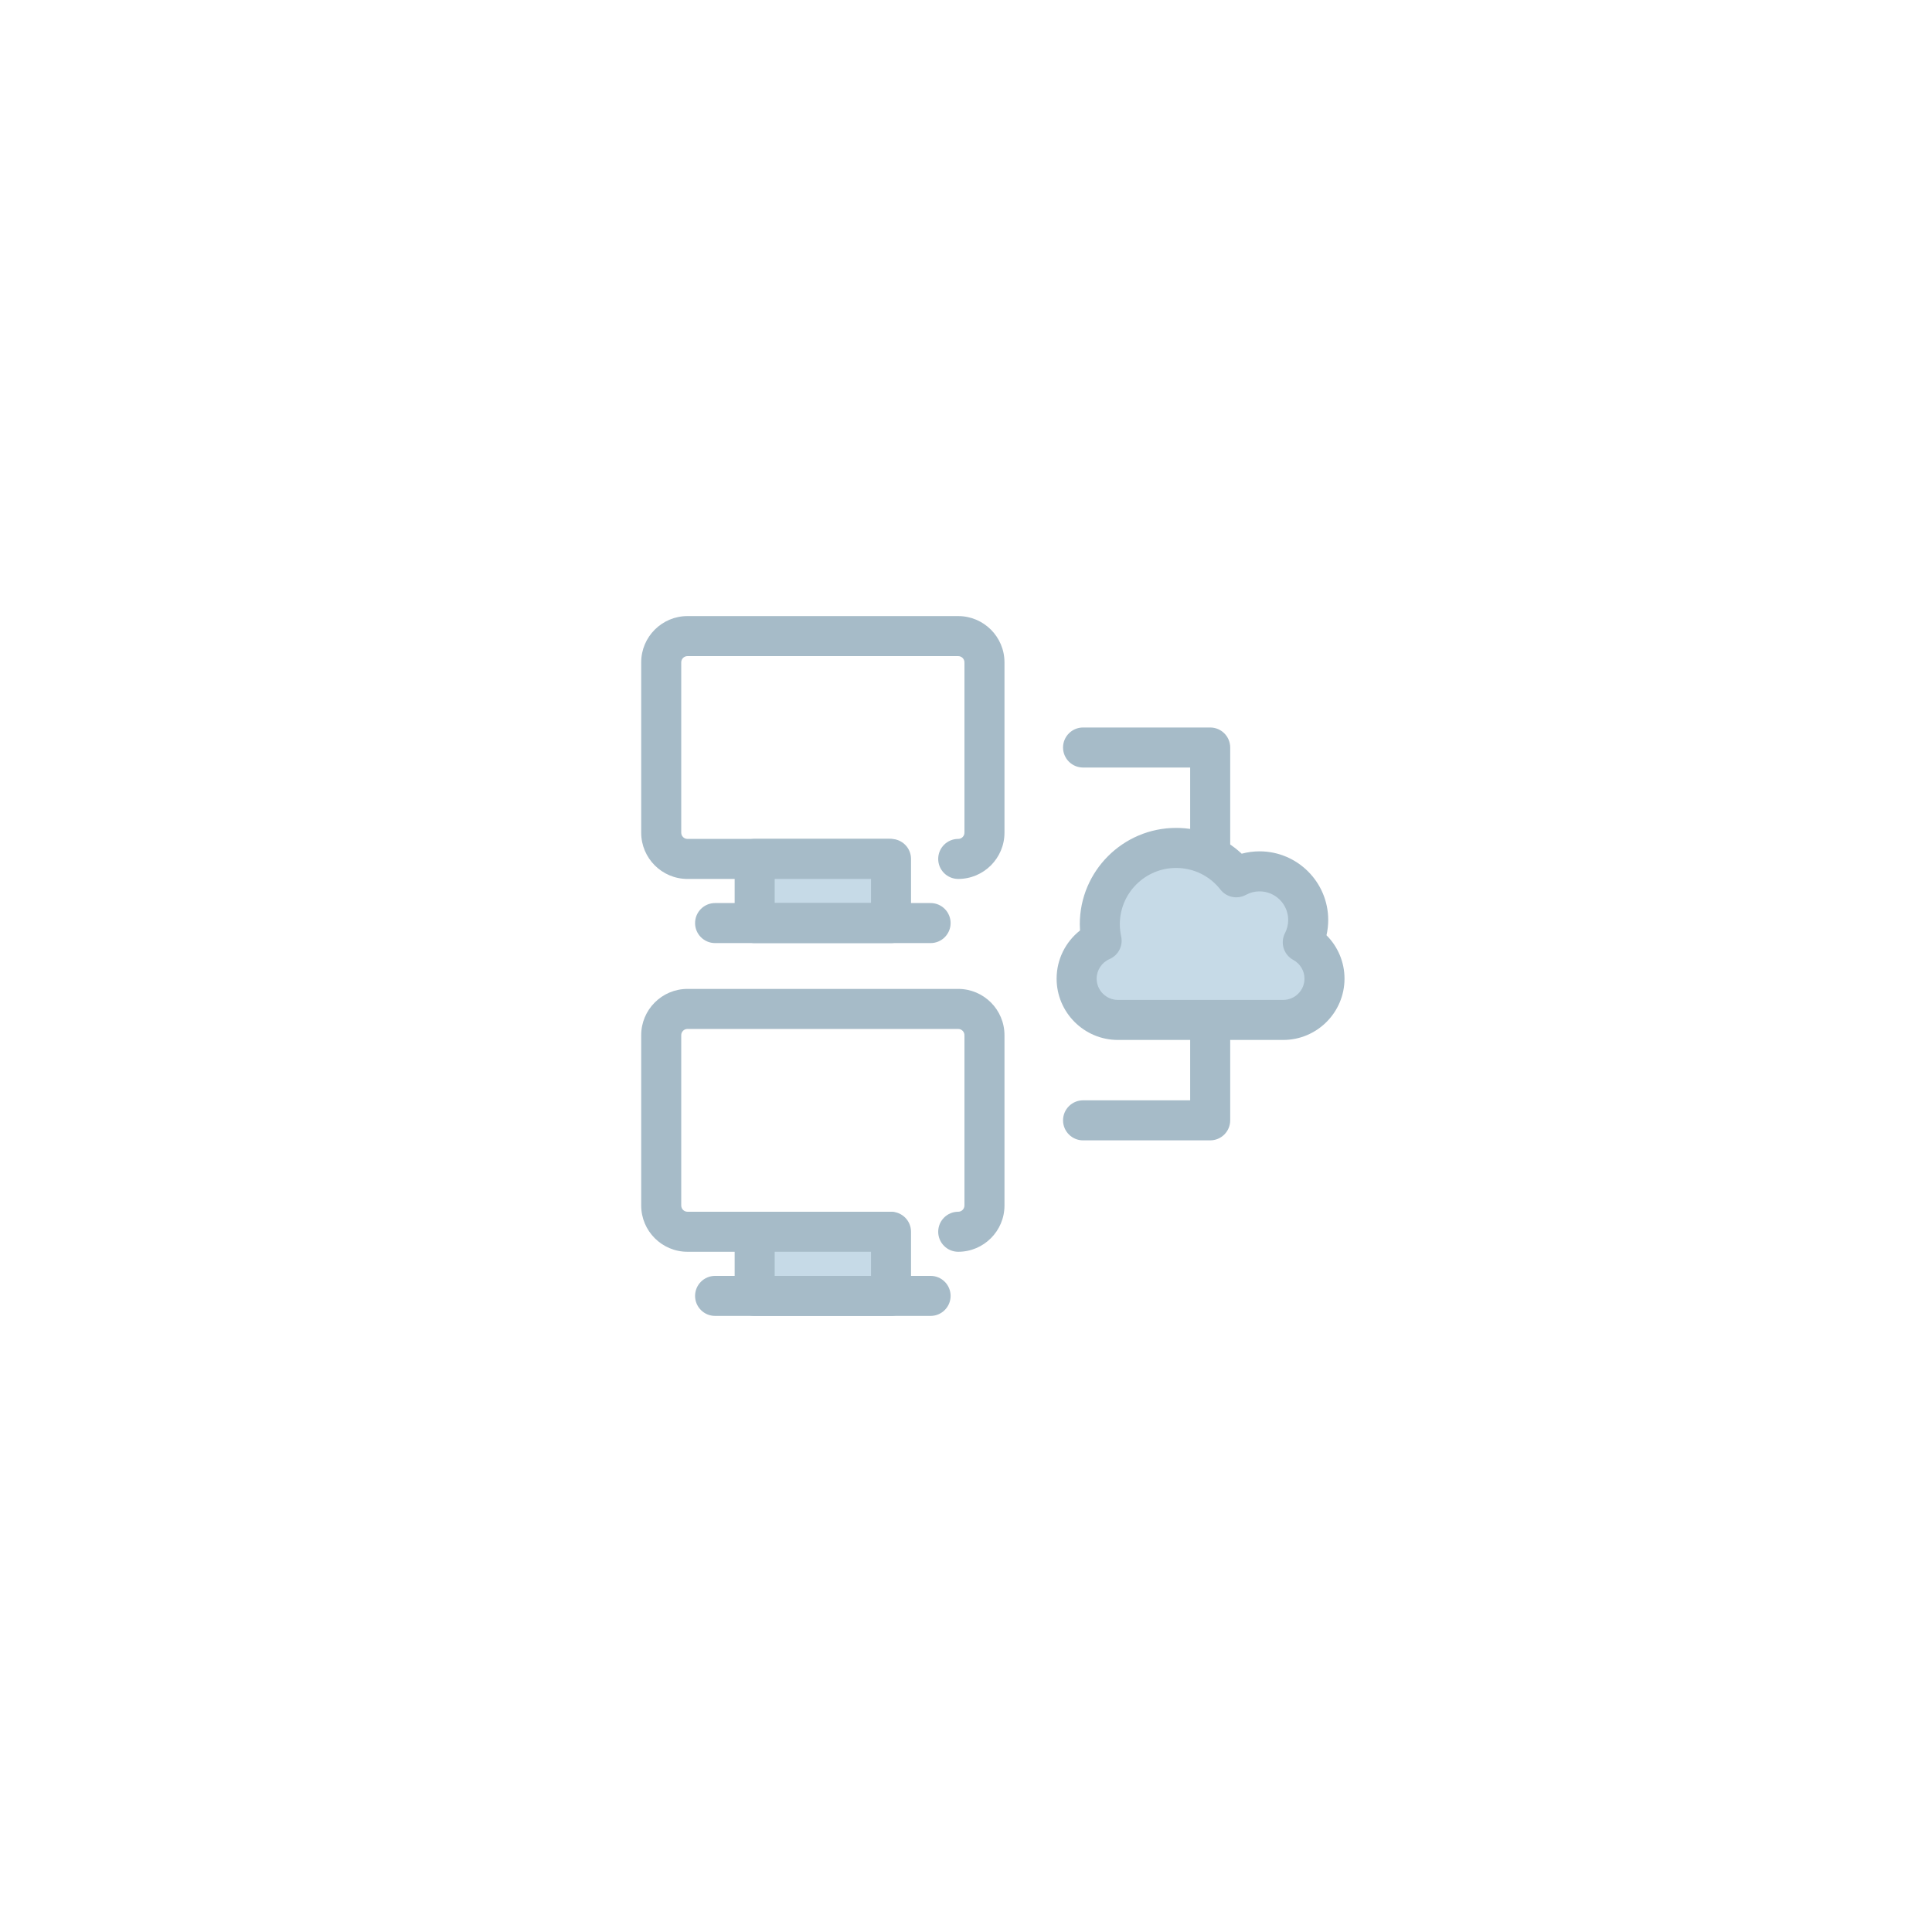
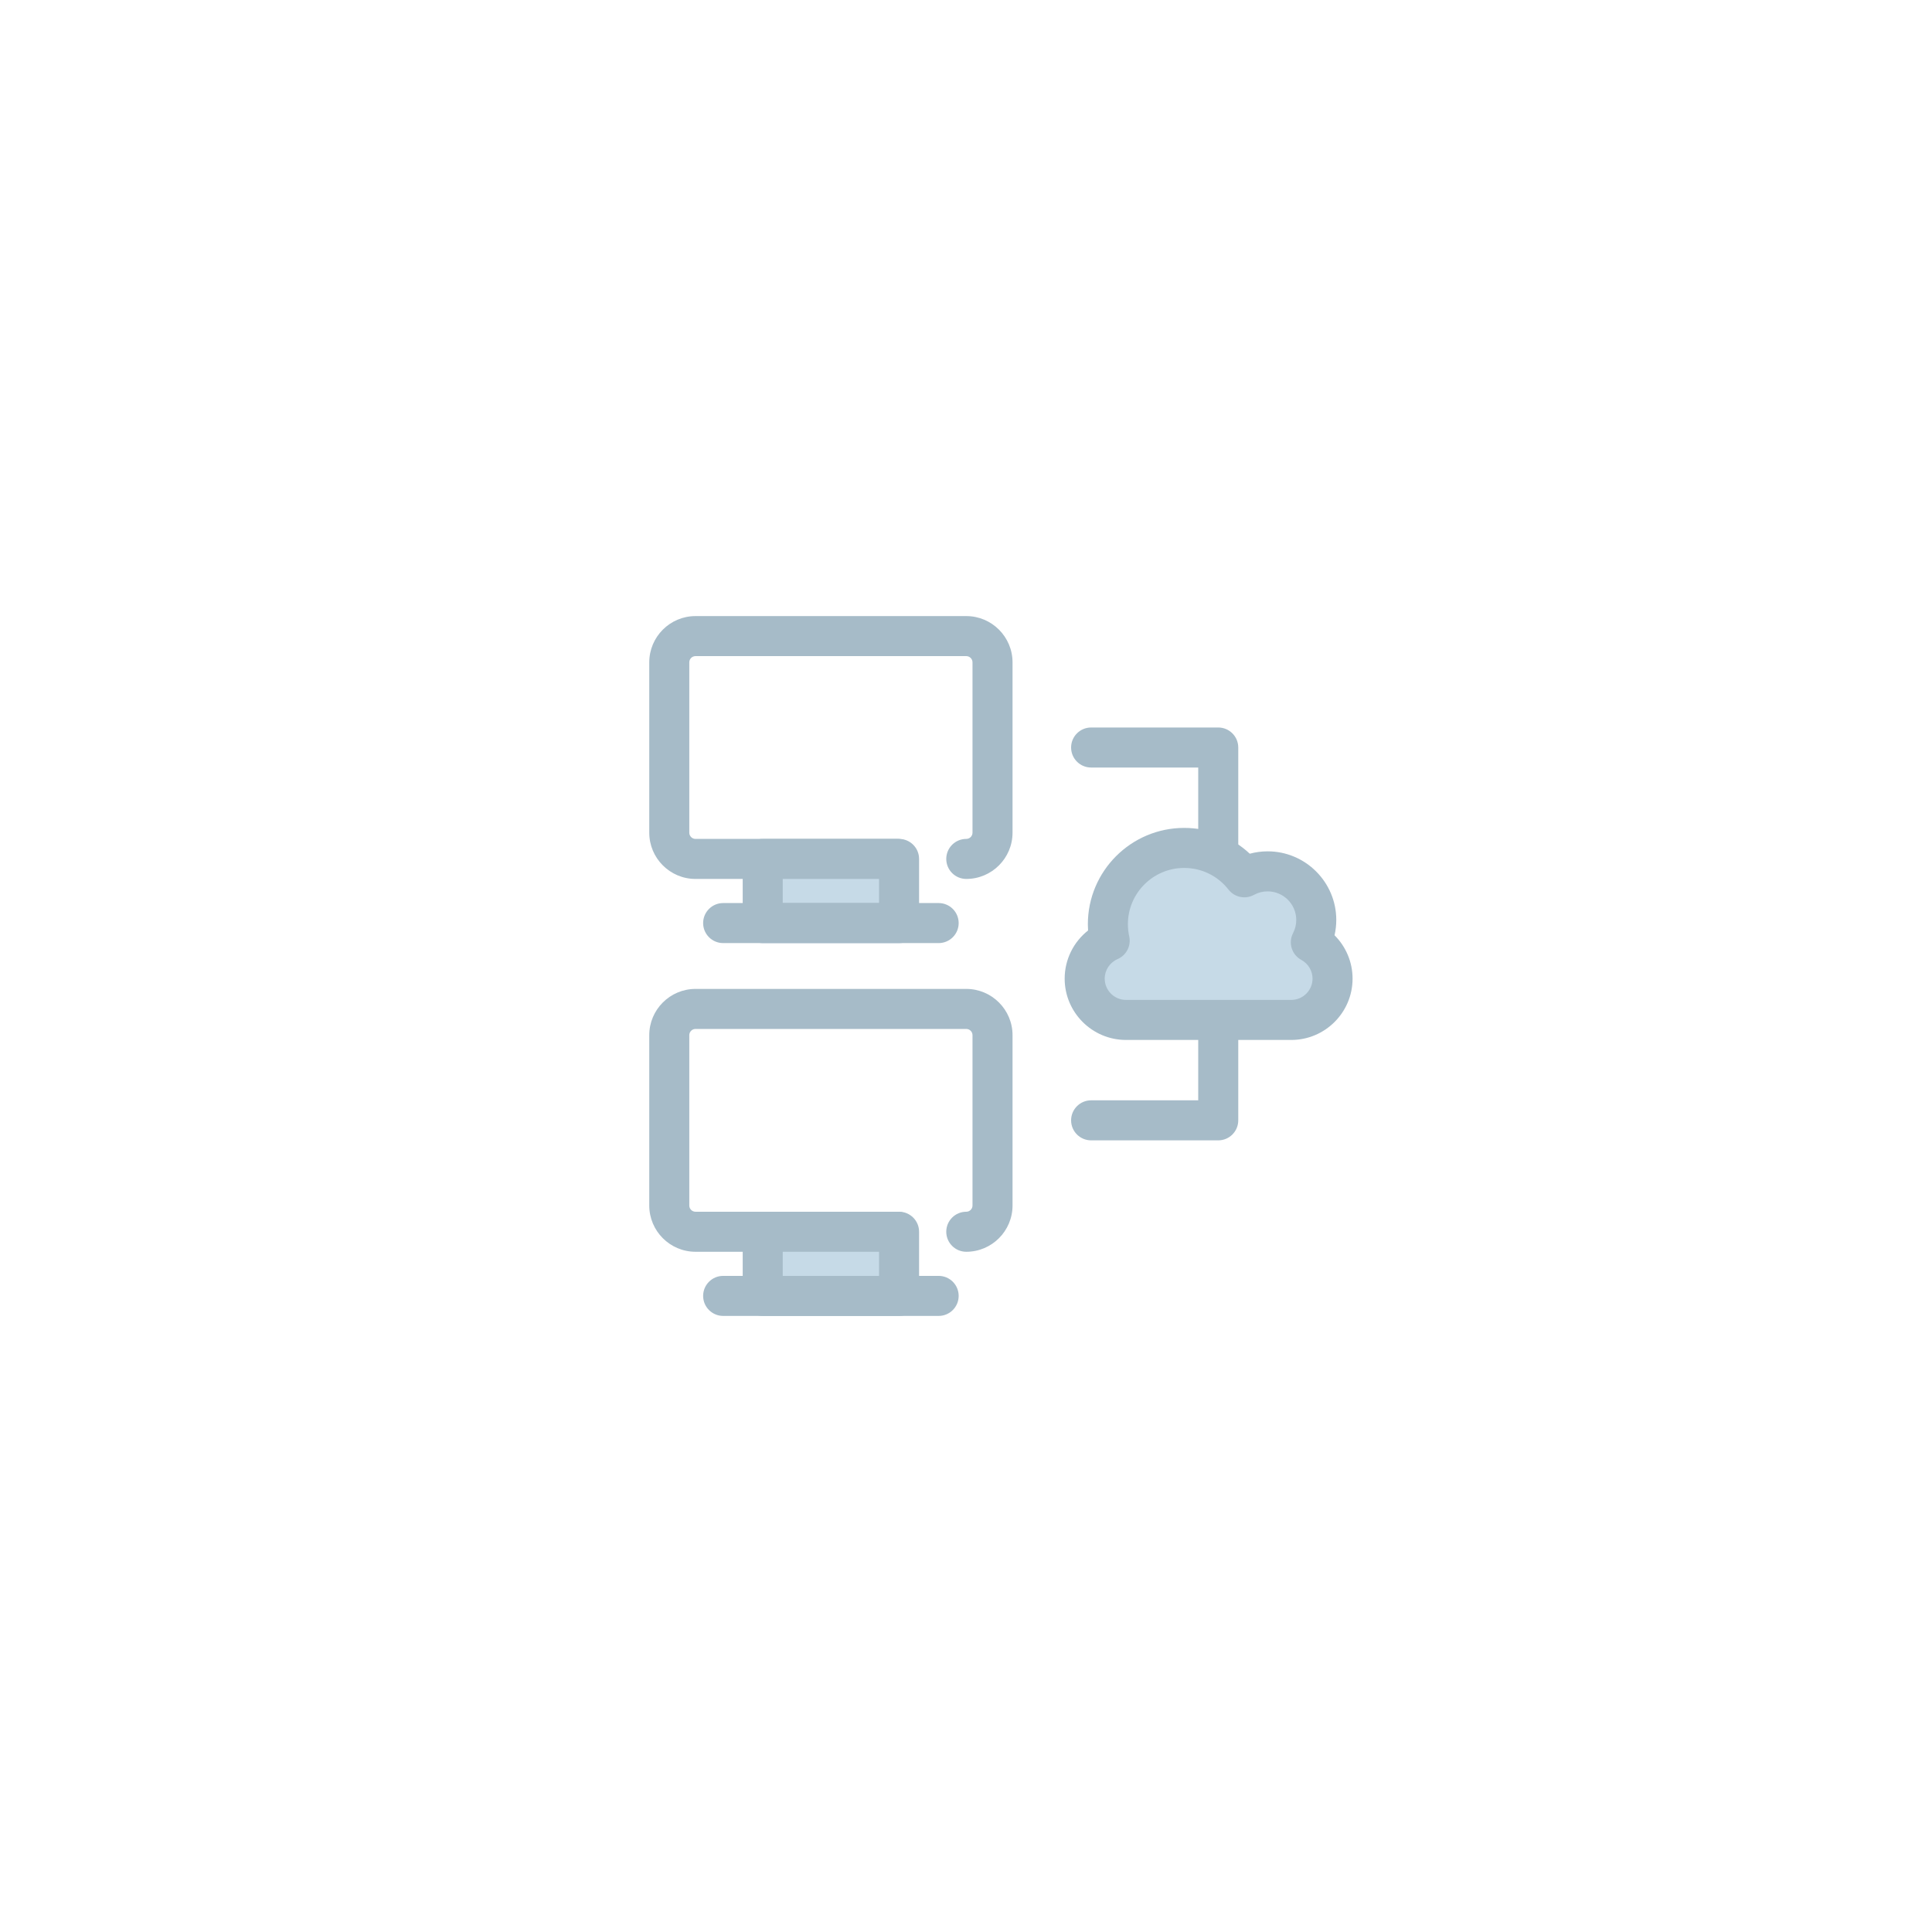
- <svg xmlns="http://www.w3.org/2000/svg" version="1.1" id="Layer_1" x="0px" y="0px" width="720px" height="720px" viewBox="36 -54 720 720" enable-background="new 36 -54 720 720" xml:space="preserve">
+ <svg xmlns="http://www.w3.org/2000/svg" version="1.1" id="Layer_1" x="0px" y="0px" width="720px" height="720px" viewBox="0 0 720 720" enable-background="new 0 0 720 720" xml:space="preserve">
  <g>
-     <path fill="#A6BBC8" d="M393.1,412.499c-4.12,0-7.46-3.342-7.46-7.46c0-4.12,3.34-7.46,7.46-7.46c1.279,0,2.319-1.041,2.319-2.319   v-63.482c0-1.278-1.041-2.318-2.319-2.318H292.196c-1.279,0-2.32,1.04-2.32,2.318v63.482c0,1.278,1.041,2.319,2.32,2.319h75.286   c4.12,0,7.46,3.341,7.46,7.46c0,4.12-3.34,7.46-7.46,7.46h-75.286c-9.506,0-17.24-7.735-17.24-17.239v-63.482   c0-9.505,7.734-17.239,17.24-17.239h100.903c9.507,0,17.241,7.735,17.241,17.239v63.482   C410.34,404.764,402.605,412.499,393.1,412.499z" />
-     <rect x="317.244" y="405.041" fill="#C6DAE7" width="50.811" height="23.902" />
+     <path fill="#A6BBC8" d="M360.103,466.499c-4.119,0-7.459-3.342-7.459-7.46c0-4.12,3.34-7.46,7.459-7.46   c1.279,0,2.319-1.041,2.319-2.319v-63.481c0-1.278-1.041-2.318-2.319-2.318H259.199c-1.279,0-2.32,1.04-2.32,2.318v63.481   c0,1.278,1.041,2.319,2.32,2.319h75.287c4.119,0,7.459,3.341,7.459,7.46c0,4.12-3.34,7.46-7.459,7.46h-75.287   c-9.506,0-17.24-7.735-17.24-17.239v-63.481c0-9.505,7.734-17.239,17.24-17.239h100.904c9.507,0,17.24,7.735,17.24,17.239v63.481   C377.343,458.764,369.608,466.499,360.103,466.499z" />
+     <rect x="284.247" y="459.041" fill="#C6DAE7" width="50.811" height="23.902" />
    <g>
-       <path fill="#A6BBC8" d="M368.052,436.404h-50.809c-4.12,0-7.46-3.341-7.46-7.46v-23.905c0-4.12,3.34-7.46,7.46-7.46h50.809    c4.12,0,7.46,3.34,7.46,7.46v23.905C375.512,433.065,372.172,436.404,368.052,436.404z M324.704,421.484h35.888v-8.986h-35.888    V421.484z" />
-       <path fill="#A6BBC8" d="M382.802,436.404h-80.308c-4.12,0-7.46-3.341-7.46-7.46c0-4.12,3.34-7.46,7.46-7.46h80.31    c4.121,0,7.46,3.34,7.46,7.46C390.264,433.063,386.922,436.404,382.802,436.404z" />
-       <path fill="#A6BBC8" d="M393.1,273.556c-4.12,0-7.46-3.341-7.46-7.46s3.34-7.46,7.46-7.46c1.279,0,2.319-1.041,2.319-2.32v-63.48    c0-1.28-1.041-2.32-2.319-2.32H292.196c-1.279,0-2.32,1.041-2.32,2.32v63.481c0,1.279,1.041,2.32,2.32,2.32h75.286    c4.12,0,7.46,3.34,7.46,7.46c0,4.119-3.34,7.46-7.46,7.46h-75.286c-9.506,0-17.24-7.734-17.24-17.24v-63.481    c0-9.506,7.734-17.24,17.24-17.24h100.903c9.507,0,17.241,7.734,17.241,17.24v63.481    C410.34,265.822,402.605,273.556,393.1,273.556z" />
+       <path fill="#A6BBC8" d="M335.055,490.404h-50.809c-4.12,0-7.46-3.342-7.46-7.46v-23.905c0-4.12,3.34-7.46,7.46-7.46h50.809    c4.12,0,7.46,3.34,7.46,7.46v23.905C342.515,487.065,339.175,490.404,335.055,490.404z M291.707,475.484h35.888v-8.986h-35.888    V475.484z" />
+       <path fill="#A6BBC8" d="M349.805,490.404h-80.308c-4.12,0-7.46-3.342-7.46-7.46c0-4.12,3.34-7.46,7.46-7.46h80.311    c4.12,0,7.459,3.34,7.459,7.46C357.267,487.062,353.925,490.404,349.805,490.404z" />
+       <path fill="#A6BBC8" d="M360.103,327.556c-4.119,0-7.459-3.341-7.459-7.46s3.34-7.46,7.459-7.46c1.279,0,2.319-1.041,2.319-2.32    v-63.479c0-1.28-1.041-2.32-2.319-2.32H259.199c-1.279,0-2.32,1.041-2.32,2.32v63.48c0,1.279,1.041,2.32,2.32,2.32h75.287    c4.119,0,7.459,3.34,7.459,7.46c0,4.119-3.34,7.46-7.459,7.46h-75.287c-9.506,0-17.24-7.733-17.24-17.24v-63.48    c0-9.506,7.734-17.24,17.24-17.24h100.904c9.507,0,17.24,7.734,17.24,17.24v63.48    C377.343,319.821,369.608,327.556,360.103,327.556z" />
    </g>
-     <rect x="317.244" y="266.096" fill="#C6DAE7" width="50.811" height="23.902" />
+     <rect x="284.247" y="320.096" fill="#C6DAE7" width="50.811" height="23.902" />
    <g>
-       <path fill="#A6BBC8" d="M368.052,297.461h-50.809c-4.12,0-7.46-3.341-7.46-7.459v-23.905c0-4.12,3.34-7.46,7.46-7.46h50.809    c4.12,0,7.46,3.34,7.46,7.46v23.905C375.512,294.122,372.172,297.461,368.052,297.461z M324.704,282.542h35.888v-8.985h-35.888    V282.542z" />
-       <path fill="#A6BBC8" d="M382.802,297.461h-80.308c-4.12,0-7.46-3.341-7.46-7.459c0-4.12,3.34-7.46,7.46-7.46h80.31    c4.121,0,7.46,3.34,7.46,7.46C390.264,294.12,386.922,297.461,382.802,297.461z" />
-       <path fill="#A6BBC8" d="M487,370.979h-47.375c-4.12,0-7.46-3.342-7.46-7.46c0-4.12,3.34-7.461,7.46-7.461h39.915V232.036h-39.915    c-4.12,0-7.46-3.341-7.46-7.46c0-4.119,3.34-7.46,7.46-7.46H487c4.121,0,7.46,3.341,7.46,7.46V363.52    C494.46,367.638,491.121,370.979,487,370.979z" />
+       <path fill="#A6BBC8" d="M335.055,351.461h-50.809c-4.12,0-7.46-3.341-7.46-7.459v-23.905c0-4.12,3.34-7.46,7.46-7.46h50.809    c4.12,0,7.46,3.34,7.46,7.46v23.905C342.515,348.122,339.175,351.461,335.055,351.461z M291.707,336.542h35.888v-8.985h-35.888    V336.542z" />
+       <path fill="#A6BBC8" d="M349.805,351.461h-80.308c-4.12,0-7.46-3.341-7.46-7.459c0-4.12,3.34-7.46,7.46-7.46h80.311    c4.12,0,7.459,3.34,7.459,7.46C357.267,348.12,353.925,351.461,349.805,351.461z" />
+       <path fill="#A6BBC8" d="M454.003,424.979h-47.375c-4.12,0-7.46-3.342-7.46-7.46c0-4.119,3.34-7.461,7.46-7.461h39.915V286.036    h-39.915c-4.12,0-7.46-3.342-7.46-7.46c0-4.119,3.34-7.46,7.46-7.46h47.375c4.121,0,7.46,3.341,7.46,7.46V417.52    C461.463,421.638,458.124,424.979,454.003,424.979z" />
    </g>
-     <path fill="#C6DAE7" d="M521.505,297.167c1.29-2.492,2.023-5.318,2.023-8.317c0-10.008-8.113-18.122-18.122-18.122   c-3.15,0-6.111,0.804-8.693,2.219c-5.203-6.664-13.308-10.951-22.417-10.951c-15.701,0-28.428,12.728-28.428,28.429   c0,2.111,0.23,4.167,0.668,6.147c-5.462,2.371-9.311,7.822-9.311,14.131l0,0c0,8.467,6.929,15.396,15.397,15.396h61.58   c8.468,0,15.396-6.928,15.396-15.396l0,0C529.601,304.873,526.314,299.777,521.505,297.167z" />
-     <path fill="#A6BBC8" d="M514.203,333.559h-61.58c-12.602,0-22.855-10.253-22.855-22.855c0-7.097,3.293-13.665,8.717-17.94   c-0.051-0.778-0.076-1.56-0.076-2.34c0-19.788,16.099-35.887,35.888-35.887c9.206,0,17.855,3.448,24.451,9.614   c2.163-0.583,4.405-0.882,6.658-0.882c14.105,0,25.582,11.477,25.582,25.582c0,1.916-0.219,3.829-0.645,5.694   c4.242,4.229,6.717,10.012,6.717,16.159C537.061,323.306,526.807,333.559,514.203,333.559z M474.296,269.457   c-11.561,0-20.968,9.405-20.968,20.966c0,1.528,0.168,3.057,0.495,4.543c0.768,3.485-1.041,7.026-4.314,8.448   c-2.927,1.271-4.819,4.132-4.819,7.288c0,4.376,3.56,7.935,7.936,7.935h61.58c4.375,0,7.936-3.559,7.936-7.935   c0-2.9-1.606-5.575-4.193-6.979c-3.569-1.938-4.934-6.378-3.066-9.985c0.788-1.522,1.188-3.167,1.188-4.888   c0-5.879-4.781-10.661-10.661-10.661c-1.814,0-3.531,0.438-5.108,1.301c-3.206,1.756-7.214,0.93-9.466-1.951   C486.823,272.402,480.796,269.457,474.296,269.457z" />
+     <path fill="#C6DAE7" d="M488.508,351.167c1.29-2.492,2.023-5.318,2.023-8.317c0-10.008-8.113-18.122-18.122-18.122   c-3.15,0-6.111,0.805-8.693,2.219c-5.203-6.663-13.308-10.95-22.417-10.95c-15.701,0-28.428,12.728-28.428,28.429   c0,2.111,0.229,4.167,0.668,6.146c-5.462,2.371-9.312,7.822-9.312,14.132l0,0c0,8.467,6.93,15.396,15.397,15.396h61.58   c8.468,0,15.396-6.928,15.396-15.396l0,0C496.604,358.873,493.317,353.776,488.508,351.167z" />
+     <path fill="#A6BBC8" d="M481.206,387.559h-61.58c-12.602,0-22.855-10.253-22.855-22.854c0-7.098,3.293-13.665,8.718-17.94   c-0.052-0.778-0.076-1.56-0.076-2.34c0-19.788,16.099-35.887,35.888-35.887c9.206,0,17.855,3.447,24.451,9.613   c2.163-0.583,4.405-0.882,6.658-0.882c14.104,0,25.582,11.478,25.582,25.582c0,1.916-0.22,3.829-0.646,5.694   c4.242,4.229,6.717,10.012,6.717,16.159C504.063,377.306,493.81,387.559,481.206,387.559z M441.299,323.457   c-11.561,0-20.968,9.404-20.968,20.966c0,1.528,0.168,3.057,0.495,4.543c0.768,3.485-1.041,7.026-4.314,8.448   c-2.927,1.271-4.818,4.132-4.818,7.288c0,4.376,3.56,7.935,7.936,7.935h61.58c4.375,0,7.936-3.559,7.936-7.935   c0-2.9-1.605-5.575-4.192-6.979c-3.569-1.938-4.935-6.378-3.066-9.985c0.788-1.521,1.188-3.167,1.188-4.888   c0-5.879-4.781-10.661-10.661-10.661c-1.814,0-3.531,0.438-5.108,1.302c-3.206,1.756-7.214,0.93-9.466-1.951   C453.826,326.401,447.799,323.457,441.299,323.457z" />
  </g>
</svg>
